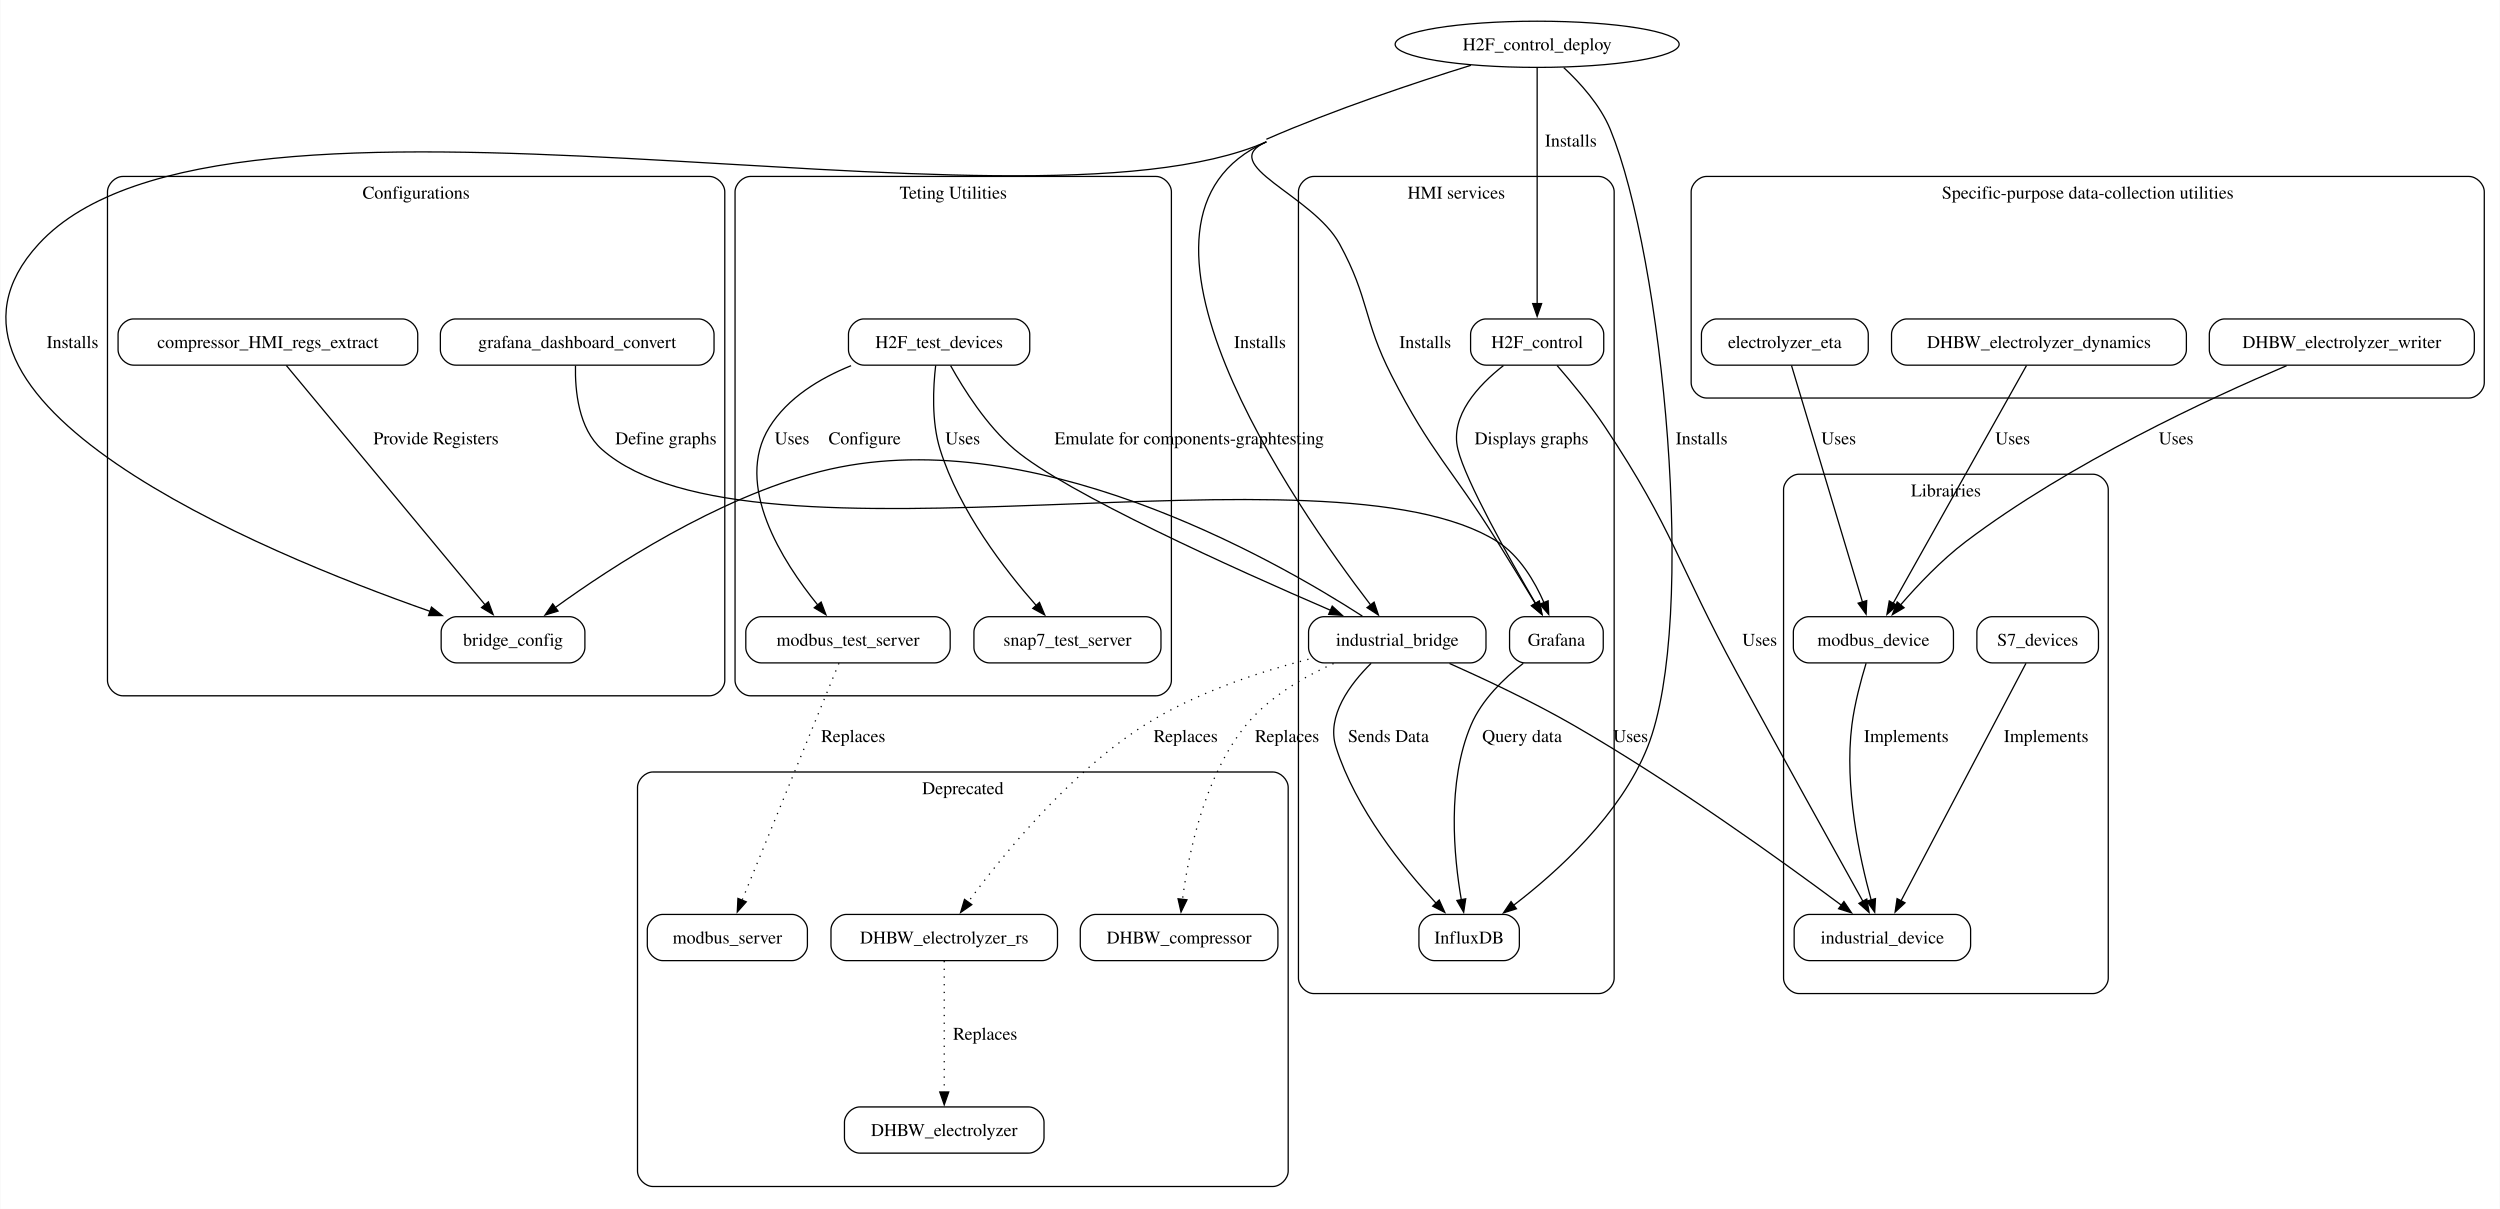
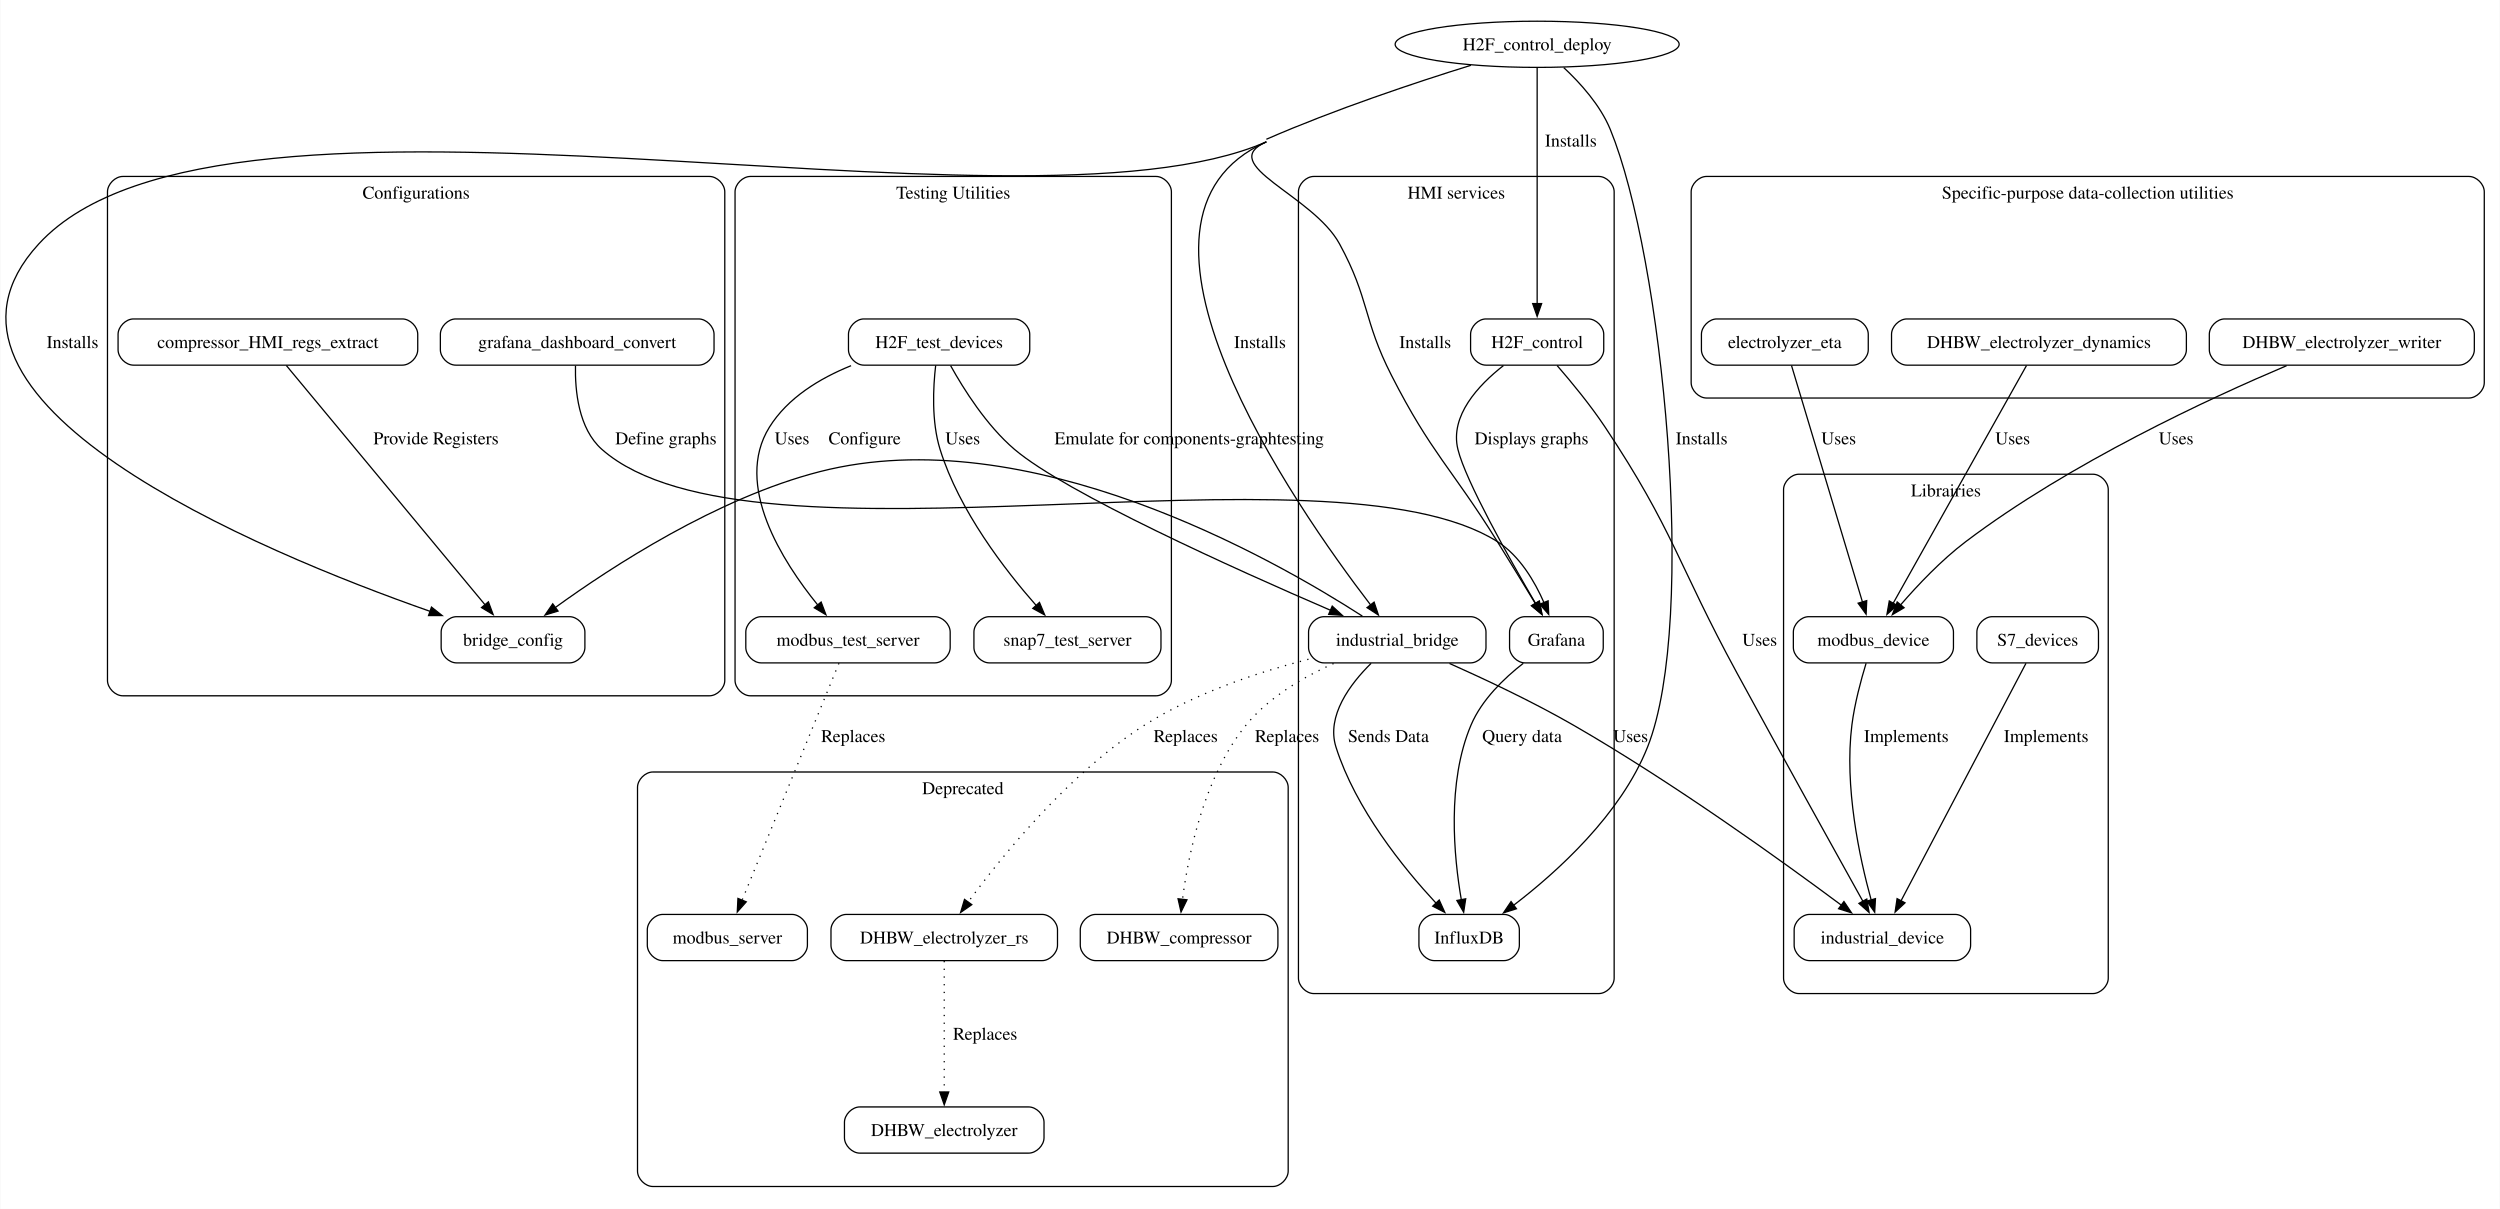
<svg xmlns="http://www.w3.org/2000/svg" xmlns:xlink="http://www.w3.org/1999/xlink" width="1948pt" height="942pt" viewBox="0.00 0.00 1947.50 942.00">
  <g id="graph0" class="graph" transform="scale(1 1) rotate(0) translate(4 938)">
    <polygon fill="white" stroke="none" points="-4,4 -4,-938 1943.5,-938 1943.5,4 -4,4" />
    <g id="clust1" class="cluster">
      <path fill="none" stroke="black" d="M580.5,-395.83C580.5,-395.83 896.5,-395.83 896.5,-395.83 902.5,-395.83 908.5,-401.83 908.5,-407.83 908.5,-407.83 908.5,-788.51 908.5,-788.51 908.5,-794.51 902.5,-800.51 896.5,-800.51 896.5,-800.51 580.5,-800.51 580.5,-800.51 574.5,-800.51 568.5,-794.51 568.5,-788.51 568.5,-788.51 568.5,-407.83 568.5,-407.83 568.5,-401.83 574.5,-395.83 580.5,-395.83" />
-       <text text-anchor="middle" x="738.5" y="-783.21" font-family="Times,serif" font-size="14.00">Teting Utilities</text>
+       <text text-anchor="middle" x="738.5" y="-783.21" font-family="Times,serif" font-size="14.00">Testing Utilities</text>
    </g>
    <g id="clust2" class="cluster">
      <path fill="none" stroke="black" d="M91.5,-395.83C91.5,-395.83 548.5,-395.83 548.5,-395.83 554.5,-395.83 560.5,-401.83 560.5,-407.83 560.5,-407.83 560.5,-788.51 560.5,-788.51 560.5,-794.51 554.5,-800.51 548.5,-800.51 548.5,-800.51 91.5,-800.51 91.5,-800.51 85.5,-800.51 79.5,-794.51 79.5,-788.51 79.5,-788.51 79.5,-407.83 79.5,-407.83 79.5,-401.83 85.5,-395.83 91.5,-395.83" />
      <text text-anchor="middle" x="320" y="-783.21" font-family="Times,serif" font-size="14.00">Configurations</text>
    </g>
    <g id="clust3" class="cluster">
      <path fill="none" stroke="black" d="M1397.5,-163.81C1397.5,-163.81 1626.5,-163.81 1626.5,-163.81 1632.5,-163.81 1638.5,-169.81 1638.5,-175.81 1638.5,-175.81 1638.5,-556.49 1638.5,-556.49 1638.5,-562.49 1632.5,-568.49 1626.5,-568.49 1626.5,-568.49 1397.5,-568.49 1397.5,-568.49 1391.5,-568.49 1385.5,-562.49 1385.5,-556.49 1385.5,-556.49 1385.5,-175.81 1385.5,-175.81 1385.5,-169.81 1391.5,-163.81 1397.5,-163.81" />
      <text text-anchor="middle" x="1512" y="-551.19" font-family="Times,serif" font-size="14.00">Librairies</text>
    </g>
    <g id="clust4" class="cluster">
      <path fill="none" stroke="black" d="M1019.5,-163.81C1019.5,-163.81 1241.5,-163.81 1241.5,-163.81 1247.5,-163.81 1253.5,-169.81 1253.5,-175.81 1253.5,-175.81 1253.5,-788.51 1253.5,-788.51 1253.5,-794.51 1247.5,-800.51 1241.5,-800.51 1241.5,-800.51 1019.5,-800.51 1019.5,-800.51 1013.5,-800.51 1007.5,-794.51 1007.5,-788.51 1007.5,-788.51 1007.5,-175.81 1007.5,-175.81 1007.5,-169.81 1013.5,-163.81 1019.5,-163.81" />
      <text text-anchor="middle" x="1130.5" y="-783.21" font-family="Times,serif" font-size="14.00">HMI services</text>
    </g>
    <g id="clust5" class="cluster">
      <path fill="none" stroke="black" d="M504.5,-13.48C504.5,-13.48 987.5,-13.48 987.5,-13.48 993.5,-13.48 999.5,-19.48 999.5,-25.48 999.5,-25.48 999.5,-324.46 999.5,-324.46 999.5,-330.46 993.5,-336.46 987.5,-336.46 987.5,-336.46 504.5,-336.46 504.5,-336.46 498.5,-336.46 492.5,-330.46 492.5,-324.46 492.5,-324.46 492.5,-25.48 492.5,-25.48 492.5,-19.48 498.5,-13.48 504.5,-13.48" />
      <text text-anchor="middle" x="746" y="-319.16" font-family="Times,serif" font-size="14.00">Deprecated</text>
    </g>
    <g id="clust6" class="cluster">
      <path fill="none" stroke="black" d="M1325.5,-627.86C1325.5,-627.86 1919.5,-627.86 1919.5,-627.86 1925.5,-627.86 1931.5,-633.86 1931.5,-639.86 1931.5,-639.86 1931.5,-788.51 1931.5,-788.51 1931.5,-794.51 1925.5,-800.51 1919.5,-800.51 1919.5,-800.51 1325.5,-800.51 1325.5,-800.51 1319.5,-800.51 1313.5,-794.51 1313.5,-788.51 1313.5,-788.51 1313.5,-639.86 1313.5,-639.86 1313.5,-633.86 1319.5,-627.86 1325.5,-627.86" />
      <text text-anchor="middle" x="1622.5" y="-783.21" font-family="Times,serif" font-size="14.00">Specific-purpose data-collection utilities</text>
    </g>
    <g id="node1" class="node">
      <g id="a_node1">
        <a xlink:href="https://github.com/lkzjdnb/H2F_control_deploy" xlink:title="H2F_control_deploy">
          <ellipse fill="none" stroke="black" cx="1193.5" cy="-903.48" rx="110.66" ry="18" />
          <text text-anchor="middle" x="1193.5" y="-898.8" font-family="Times,serif" font-size="14.00">H2F_control_deploy</text>
        </a>
      </g>
    </g>
    <g id="node6" class="node">
      <path fill="none" stroke="black" d="M439.5,-457.48C439.5,-457.48 351.5,-457.48 351.5,-457.48 345.5,-457.48 339.5,-451.48 339.5,-445.48 339.5,-445.48 339.5,-433.48 339.5,-433.48 339.5,-427.48 345.5,-421.48 351.5,-421.48 351.5,-421.48 439.5,-421.48 439.5,-421.48 445.5,-421.48 451.5,-427.48 451.5,-433.48 451.5,-433.48 451.5,-445.48 451.5,-445.48 451.5,-451.48 445.5,-457.48 439.5,-457.48" />
      <text text-anchor="middle" x="395.5" y="-434.8" font-family="Times,serif" font-size="14.00">bridge_config</text>
    </g>
    <g id="edge5" class="edge">
      <path fill="none" stroke="black" d="M1141.9,-887.14C1098.64,-873.68 1035.6,-852.69 982.5,-829.48" />
      <path fill="none" stroke="black" d="M982.5,-827.48C787.07,-742.04 170.44,-904.91 26,-747.98 -86.14,-626.13 197.54,-508.43 330.82,-461.65" />
      <polygon fill="black" stroke="black" points="331.96,-464.96 340.26,-458.37 329.66,-458.35 331.96,-464.96" />
      <text text-anchor="middle" x="52.25" y="-666.8" font-family="Times,serif" font-size="14.00">Installs</text>
    </g>
    <g id="node11" class="node">
      <g id="a_node11">
        <a xlink:href="https://github.com/lkzjdnb/industrial_bridge" xlink:title="industrial_bridge">
          <path fill="none" stroke="black" d="M1141.63,-457.48C1141.63,-457.48 1027.38,-457.48 1027.38,-457.48 1021.38,-457.48 1015.38,-451.48 1015.38,-445.48 1015.38,-445.48 1015.38,-433.48 1015.38,-433.48 1015.38,-427.48 1021.38,-421.48 1027.38,-421.48 1027.38,-421.48 1141.63,-421.48 1141.63,-421.48 1147.63,-421.48 1153.63,-427.48 1153.63,-433.48 1153.63,-433.48 1153.63,-445.48 1153.63,-445.48 1153.63,-451.48 1147.63,-457.48 1141.63,-457.48" />
          <text text-anchor="middle" x="1084.5" y="-434.8" font-family="Times,serif" font-size="14.00">industrial_bridge</text>
        </a>
      </g>
    </g>
    <g id="edge6" class="edge">
      <path fill="none" stroke="black" d="M982.5,-827.48C848.62,-767.77 1004.69,-543.63 1063.72,-466.64" />
      <polygon fill="black" stroke="black" points="1066.45,-468.83 1069.81,-458.78 1060.92,-464.54 1066.45,-468.83" />
      <text text-anchor="middle" x="977.5" y="-666.8" font-family="Times,serif" font-size="14.00">Installs</text>
    </g>
    <g id="node12" class="node">
      <path fill="none" stroke="black" d="M1233.38,-689.48C1233.38,-689.48 1153.63,-689.48 1153.63,-689.48 1147.63,-689.48 1141.63,-683.48 1141.63,-677.48 1141.63,-677.48 1141.63,-665.48 1141.63,-665.48 1141.63,-659.48 1147.63,-653.48 1153.63,-653.48 1153.63,-653.48 1233.38,-653.48 1233.38,-653.48 1239.38,-653.48 1245.38,-659.48 1245.38,-665.48 1245.38,-665.48 1245.38,-677.48 1245.38,-677.48 1245.38,-683.48 1239.38,-689.48 1233.38,-689.48" />
      <text text-anchor="middle" x="1193.5" y="-666.8" font-family="Times,serif" font-size="14.00">H2F_control</text>
    </g>
    <g id="edge7" class="edge">
      <path fill="none" stroke="black" d="M1193.5,-885.19C1193.5,-845.98 1193.5,-749.95 1193.5,-701.47" />
      <polygon fill="black" stroke="black" points="1197,-701.48 1193.5,-691.48 1190,-701.48 1197,-701.48" />
      <text text-anchor="middle" x="1219.75" y="-823.8" font-family="Times,serif" font-size="14.00">Installs</text>
    </g>
    <g id="node13" class="node">
      <path fill="none" stroke="black" d="M1233,-457.48C1233,-457.48 1184,-457.48 1184,-457.48 1178,-457.48 1172,-451.48 1172,-445.48 1172,-445.48 1172,-433.48 1172,-433.48 1172,-427.48 1178,-421.48 1184,-421.48 1184,-421.48 1233,-421.48 1233,-421.48 1239,-421.48 1245,-427.48 1245,-433.48 1245,-433.48 1245,-445.48 1245,-445.48 1245,-451.48 1239,-457.48 1233,-457.48" />
      <text text-anchor="middle" x="1208.5" y="-434.8" font-family="Times,serif" font-size="14.00">Grafana</text>
    </g>
    <g id="edge8" class="edge">
      <path fill="none" stroke="black" d="M982.5,-827.48C942.76,-809.85 1018.69,-786.15 1039.5,-747.98 1062.95,-704.97 1057.74,-689.11 1080,-645.48 1111.01,-584.69 1126.41,-573.89 1162.5,-515.98 1172.43,-500.04 1183.37,-482.1 1192.09,-467.7" />
      <polygon fill="black" stroke="black" points="1195.04,-469.59 1197.22,-459.22 1189.05,-465.97 1195.04,-469.59" />
      <text text-anchor="middle" x="1106.25" y="-666.8" font-family="Times,serif" font-size="14.00">Installs</text>
    </g>
    <g id="node14" class="node">
      <path fill="none" stroke="black" d="M1167.63,-225.48C1167.63,-225.48 1113.38,-225.48 1113.38,-225.48 1107.38,-225.48 1101.38,-219.48 1101.38,-213.48 1101.38,-213.48 1101.38,-201.48 1101.38,-201.48 1101.38,-195.48 1107.38,-189.48 1113.38,-189.48 1113.38,-189.48 1167.63,-189.48 1167.63,-189.48 1173.63,-189.48 1179.63,-195.48 1179.63,-201.48 1179.63,-201.48 1179.63,-213.48 1179.63,-213.48 1179.63,-219.48 1173.63,-225.48 1167.63,-225.48" />
      <text text-anchor="middle" x="1140.5" y="-202.8" font-family="Times,serif" font-size="14.00">InfluxDB</text>
    </g>
    <g id="edge9" class="edge">
      <path fill="none" stroke="black" d="M1214.2,-885.34C1227.12,-873.31 1242.72,-856.04 1250.5,-837.1 1291.21,-738 1319.05,-455.42 1279.5,-355.85 1258.62,-303.27 1209.09,-258.57 1175.16,-232.62" />
      <polygon fill="black" stroke="black" points="1177.36,-229.89 1167.26,-226.71 1173.17,-235.5 1177.36,-229.89" />
      <text text-anchor="middle" x="1321.67" y="-591.8" font-family="Times,serif" font-size="14.00">Installs</text>
    </g>
    <g id="node2" class="node">
      <path fill="none" stroke="black" d="M786.13,-689.48C786.13,-689.48 668.88,-689.48 668.88,-689.48 662.88,-689.48 656.88,-683.48 656.88,-677.48 656.88,-677.48 656.88,-665.48 656.88,-665.48 656.88,-659.48 662.88,-653.48 668.88,-653.48 668.88,-653.48 786.13,-653.48 786.13,-653.48 792.13,-653.48 798.13,-659.48 798.13,-665.48 798.13,-665.48 798.13,-677.48 798.13,-677.48 798.13,-683.48 792.13,-689.48 786.13,-689.48" />
      <text text-anchor="middle" x="727.5" y="-666.8" font-family="Times,serif" font-size="14.00">H2F_test_devices</text>
    </g>
    <g id="node3" class="node">
      <path fill="none" stroke="black" d="M724.13,-457.48C724.13,-457.48 588.88,-457.48 588.88,-457.48 582.88,-457.48 576.88,-451.48 576.88,-445.48 576.88,-445.48 576.88,-433.48 576.88,-433.48 576.88,-427.48 582.88,-421.48 588.88,-421.48 588.88,-421.48 724.13,-421.48 724.13,-421.48 730.13,-421.48 736.13,-427.48 736.13,-433.48 736.13,-433.48 736.13,-445.48 736.13,-445.48 736.13,-451.48 730.13,-457.48 724.13,-457.48" />
      <text text-anchor="middle" x="656.5" y="-434.8" font-family="Times,serif" font-size="14.00">modbus_test_server</text>
    </g>
    <g id="edge17" class="edge">
      <path fill="none" stroke="black" d="M658.9,-653.06C634.48,-643.19 609.51,-628.05 595.25,-605.1 567.31,-560.11 605.47,-500.4 632.9,-466.64" />
      <polygon fill="black" stroke="black" points="635.57,-468.91 639.32,-459 630.21,-464.41 635.57,-468.91" />
      <text text-anchor="middle" x="612.88" y="-591.8" font-family="Times,serif" font-size="14.00">Uses</text>
    </g>
    <g id="node4" class="node">
      <path fill="none" stroke="black" d="M888.38,-457.48C888.38,-457.48 766.63,-457.48 766.63,-457.48 760.63,-457.48 754.63,-451.48 754.63,-445.48 754.63,-445.48 754.63,-433.48 754.63,-433.48 754.63,-427.48 760.63,-421.48 766.63,-421.48 766.63,-421.48 888.38,-421.48 888.38,-421.48 894.38,-421.48 900.38,-427.48 900.38,-433.48 900.38,-433.48 900.38,-445.48 900.38,-445.48 900.38,-451.48 894.38,-457.48 888.38,-457.48" />
      <text text-anchor="middle" x="827.5" y="-434.8" font-family="Times,serif" font-size="14.00">snap7_test_server</text>
    </g>
    <g id="edge18" class="edge">
      <path fill="none" stroke="black" d="M724.83,-653.26C722.84,-636.23 721.49,-609.63 728.25,-587.85 743.1,-540 779.06,-493.54 803.36,-465.97" />
      <polygon fill="black" stroke="black" points="805.7,-468.61 809.79,-458.83 800.5,-463.92 805.7,-468.61" />
      <text text-anchor="middle" x="745.88" y="-591.8" font-family="Times,serif" font-size="14.00">Uses</text>
    </g>
    <g id="edge16" class="edge">
      <path fill="none" stroke="black" d="M736.48,-653.05C746.57,-634.87 764.42,-606.46 786.25,-587.85 825.95,-554.02 958.09,-494.56 1032.47,-462.48" />
      <polygon fill="black" stroke="black" points="1033.82,-465.72 1041.62,-458.55 1031.05,-459.29 1033.82,-465.72" />
      <text text-anchor="middle" x="922.38" y="-591.8" font-family="Times,serif" font-size="14.00">Emulate for components-graphtesting</text>
    </g>
    <g id="node16" class="node">
      <path fill="none" stroke="black" d="M612.88,-225.48C612.88,-225.48 512.13,-225.48 512.13,-225.48 506.13,-225.48 500.13,-219.48 500.13,-213.48 500.13,-213.48 500.13,-201.48 500.13,-201.48 500.13,-195.48 506.13,-189.48 512.13,-189.48 512.13,-189.48 612.88,-189.48 612.88,-189.48 618.88,-189.48 624.88,-195.48 624.88,-201.48 624.88,-201.48 624.88,-213.48 624.88,-213.48 624.88,-219.48 618.88,-225.48 612.88,-225.48" />
      <text text-anchor="middle" x="562.5" y="-202.8" font-family="Times,serif" font-size="14.00">modbus_server</text>
    </g>
    <g id="edge21" class="edge">
      <path fill="none" stroke="black" stroke-dasharray="1,5" d="M649.44,-421.19C633.31,-381.73 593.66,-284.72 573.98,-236.55" />
      <polygon fill="black" stroke="black" points="577.24,-235.3 570.22,-227.36 570.76,-237.95 577.24,-235.3" />
      <text text-anchor="middle" x="660.6" y="-359.8" font-family="Times,serif" font-size="14.00">Replaces</text>
    </g>
    <g id="node5" class="node">
      <path fill="none" stroke="black" d="M540.13,-689.48C540.13,-689.48 350.88,-689.48 350.88,-689.48 344.88,-689.48 338.88,-683.48 338.88,-677.48 338.88,-677.48 338.88,-665.48 338.88,-665.48 338.88,-659.48 344.88,-653.48 350.88,-653.48 350.88,-653.48 540.13,-653.48 540.13,-653.48 546.13,-653.48 552.13,-659.48 552.13,-665.48 552.13,-665.48 552.13,-677.48 552.13,-677.48 552.13,-683.48 546.13,-689.48 540.13,-689.48" />
      <text text-anchor="middle" x="445.5" y="-666.8" font-family="Times,serif" font-size="14.00">grafana_dashboard_convert</text>
    </g>
    <g id="edge14" class="edge">
      <path fill="none" stroke="black" d="M444.16,-653.01C443.76,-633.96 446.41,-604.01 464.75,-587.85 581.71,-484.8 1030.69,-599.19 1162.5,-515.98 1179.86,-505.02 1191.63,-484.91 1198.92,-468.2" />
      <polygon fill="black" stroke="black" points="1202.04,-469.83 1202.51,-459.24 1195.54,-467.22 1202.04,-469.83" />
      <text text-anchor="middle" x="514.63" y="-591.8" font-family="Times,serif" font-size="14.00">Define graphs</text>
    </g>
    <g id="node7" class="node">
      <path fill="none" stroke="black" d="M309.25,-689.48C309.25,-689.48 99.75,-689.48 99.75,-689.48 93.75,-689.48 87.75,-683.48 87.75,-677.48 87.75,-677.48 87.75,-665.48 87.75,-665.48 87.75,-659.48 93.75,-653.48 99.75,-653.48 99.75,-653.48 309.25,-653.48 309.25,-653.48 315.25,-653.48 321.25,-659.48 321.25,-665.48 321.25,-665.48 321.25,-677.48 321.25,-677.48 321.25,-683.48 315.25,-689.48 309.25,-689.48" />
      <text text-anchor="middle" x="204.5" y="-666.8" font-family="Times,serif" font-size="14.00">compressor_HMI_regs_extract</text>
    </g>
    <g id="edge15" class="edge">
      <path fill="none" stroke="black" d="M218.86,-653.19C252.04,-613.23 334.23,-514.26 373.69,-466.75" />
      <polygon fill="black" stroke="black" points="376.32,-469.06 380.01,-459.13 370.93,-464.58 376.32,-469.06" />
      <text text-anchor="middle" x="335.48" y="-591.8" font-family="Times,serif" font-size="14.00">Provide Registers</text>
    </g>
    <g id="node8" class="node">
      <path fill="none" stroke="black" d="M1519.25,-225.48C1519.25,-225.48 1405.75,-225.48 1405.75,-225.48 1399.75,-225.48 1393.75,-219.48 1393.75,-213.48 1393.75,-213.48 1393.75,-201.48 1393.75,-201.48 1393.75,-195.48 1399.75,-189.48 1405.75,-189.48 1405.75,-189.48 1519.25,-189.48 1519.25,-189.48 1525.25,-189.48 1531.25,-195.48 1531.25,-201.48 1531.25,-201.48 1531.25,-213.48 1531.25,-213.48 1531.25,-219.48 1525.25,-225.48 1519.25,-225.48" />
      <text text-anchor="middle" x="1462.5" y="-202.8" font-family="Times,serif" font-size="14.00">industrial_device</text>
    </g>
    <g id="node9" class="node">
      <path fill="none" stroke="black" d="M1505.88,-457.48C1505.88,-457.48 1405.13,-457.48 1405.13,-457.48 1399.13,-457.48 1393.13,-451.48 1393.13,-445.48 1393.13,-445.48 1393.13,-433.48 1393.13,-433.48 1393.13,-427.48 1399.13,-421.48 1405.13,-421.48 1405.13,-421.48 1505.88,-421.48 1505.88,-421.48 1511.88,-421.48 1517.88,-427.48 1517.88,-433.48 1517.88,-433.48 1517.88,-445.48 1517.88,-445.48 1517.88,-451.48 1511.88,-457.48 1505.88,-457.48" />
      <text text-anchor="middle" x="1455.5" y="-434.8" font-family="Times,serif" font-size="14.00">modbus_device</text>
    </g>
    <g id="edge1" class="edge">
      <path fill="none" stroke="black" d="M1449.82,-421.22C1445.83,-408.17 1440.85,-389.72 1438.75,-373.1 1432.7,-325.13 1444.73,-269.49 1453.77,-236.73" />
      <polygon fill="black" stroke="black" points="1457.11,-237.78 1456.51,-227.2 1450.38,-235.85 1457.11,-237.78" />
      <text text-anchor="middle" x="1481.13" y="-359.8" font-family="Times,serif" font-size="14.00">Implements</text>
    </g>
    <g id="node10" class="node">
      <path fill="none" stroke="black" d="M1618.88,-457.48C1618.88,-457.48 1548.13,-457.48 1548.13,-457.48 1542.13,-457.48 1536.13,-451.48 1536.13,-445.48 1536.13,-445.48 1536.13,-433.48 1536.13,-433.48 1536.13,-427.48 1542.13,-421.48 1548.13,-421.48 1548.13,-421.48 1618.88,-421.48 1618.88,-421.48 1624.88,-421.48 1630.88,-427.48 1630.88,-433.48 1630.88,-433.48 1630.88,-445.48 1630.88,-445.48 1630.88,-451.48 1624.88,-457.48 1618.88,-457.48" />
      <text text-anchor="middle" x="1583.5" y="-434.8" font-family="Times,serif" font-size="14.00">S7_devices</text>
    </g>
    <g id="edge2" class="edge">
      <path fill="none" stroke="black" d="M1574.41,-421.19C1553.56,-381.56 1502.18,-283.9 1476.95,-235.94" />
      <polygon fill="black" stroke="black" points="1480.16,-234.52 1472.41,-227.3 1473.96,-237.78 1480.16,-234.52" />
      <text text-anchor="middle" x="1590.12" y="-359.8" font-family="Times,serif" font-size="14.00">Implements</text>
    </g>
    <g id="edge13" class="edge">
      <path fill="none" stroke="black" d="M1057.29,-457.93C987.48,-502.97 796.18,-611.88 634.63,-570.52 554.52,-550.01 472.39,-496.47 428.31,-464.53" />
      <polygon fill="black" stroke="black" points="430.58,-461.86 420.45,-458.77 426.44,-467.51 430.58,-461.86" />
      <text text-anchor="middle" x="669.5" y="-591.8" font-family="Times,serif" font-size="14.00">Configure</text>
    </g>
    <g id="edge3" class="edge">
      <path fill="none" stroke="black" d="M1125.2,-421.04C1152.9,-408.69 1190.1,-391.18 1221.5,-373.1 1299.61,-328.15 1385.5,-266.2 1430.67,-232.57" />
      <polygon fill="black" stroke="black" points="1432.55,-235.53 1438.46,-226.74 1428.36,-229.93 1432.55,-235.53" />
      <text text-anchor="middle" x="1266.34" y="-359.8" font-family="Times,serif" font-size="14.00">Uses</text>
    </g>
    <g id="edge10" class="edge">
      <path fill="none" stroke="black" d="M1064.13,-421.16C1047.89,-405.13 1029.05,-380.17 1036.75,-355.85 1052.01,-307.67 1089.32,-261.62 1114.77,-234.19" />
      <polygon fill="black" stroke="black" points="1117.19,-236.72 1121.54,-227.06 1112.12,-231.91 1117.19,-236.72" />
      <text text-anchor="middle" x="1077.63" y="-359.8" font-family="Times,serif" font-size="14.00">Sends Data</text>
    </g>
    <g id="node15" class="node">
      <path fill="none" stroke="black" d="M807.75,-225.48C807.75,-225.48 655.25,-225.48 655.25,-225.48 649.25,-225.48 643.25,-219.48 643.25,-213.48 643.25,-213.48 643.25,-201.48 643.25,-201.48 643.25,-195.48 649.25,-189.48 655.25,-189.48 655.25,-189.48 807.75,-189.48 807.75,-189.48 813.75,-189.48 819.75,-195.48 819.75,-201.48 819.75,-201.48 819.75,-213.48 819.75,-213.48 819.75,-219.48 813.75,-225.48 807.75,-225.48" />
      <text text-anchor="middle" x="731.5" y="-202.8" font-family="Times,serif" font-size="14.00">DHBW_electrolyzer_rs</text>
    </g>
    <g id="edge19" class="edge">
      <path fill="none" stroke="black" stroke-dasharray="1,5" d="M1015.29,-424.32C975.82,-414.16 926.64,-397.81 887.75,-373.1 828.68,-335.56 776.36,-270.86 749.86,-234.76" />
      <polygon fill="black" stroke="black" points="752.97,-233.09 744.27,-227.03 747.3,-237.19 752.97,-233.09" />
      <text text-anchor="middle" x="919.63" y="-359.8" font-family="Times,serif" font-size="14.00">Replaces</text>
    </g>
    <g id="node18" class="node">
      <path fill="none" stroke="black" d="M979.5,-225.48C979.5,-225.48 849.5,-225.48 849.5,-225.48 843.5,-225.48 837.5,-219.48 837.5,-213.48 837.5,-213.48 837.5,-201.48 837.5,-201.48 837.5,-195.48 843.5,-189.48 849.5,-189.48 849.5,-189.48 979.5,-189.48 979.5,-189.48 985.5,-189.48 991.5,-195.48 991.5,-201.48 991.5,-201.48 991.5,-213.48 991.5,-213.48 991.5,-219.48 985.5,-225.48 979.5,-225.48" />
      <text text-anchor="middle" x="914.5" y="-202.8" font-family="Times,serif" font-size="14.00">DHBW_compressor</text>
    </g>
    <g id="edge20" class="edge">
      <path fill="none" stroke="black" stroke-dasharray="1,5" d="M1034.86,-420.98C1011.28,-410.41 984.44,-394.73 966.75,-373.1 934.14,-333.24 921.77,-272.76 917.16,-237.28" />
      <polygon fill="black" stroke="black" points="920.64,-236.88 916.01,-227.35 913.68,-237.68 920.64,-236.88" />
      <text text-anchor="middle" x="998.63" y="-359.8" font-family="Times,serif" font-size="14.00">Replaces</text>
    </g>
    <g id="edge4" class="edge">
      <path fill="none" stroke="black" d="M1209.07,-653.14C1220.18,-640.35 1235.1,-622.26 1246.5,-605.1 1300,-524.62 1303.05,-498.35 1349.25,-413.48 1384.06,-349.52 1425.59,-274.73 1447.4,-235.55" />
      <polygon fill="black" stroke="black" points="1450.34,-237.48 1452.15,-227.04 1444.22,-234.07 1450.34,-237.48" />
      <text text-anchor="middle" x="1366.88" y="-434.8" font-family="Times,serif" font-size="14.00">Uses</text>
    </g>
    <g id="edge12" class="edge">
      <path fill="none" stroke="black" d="M1167.22,-653.13C1147.66,-637.82 1125.36,-613.94 1131.75,-587.85 1137.78,-563.24 1171.67,-503.01 1192.35,-467.64" />
      <polygon fill="black" stroke="black" points="1195.23,-469.64 1197.28,-459.25 1189.19,-466.1 1195.23,-469.64" />
      <text text-anchor="middle" x="1189.13" y="-591.8" font-family="Times,serif" font-size="14.00">Displays graphs</text>
    </g>
    <g id="edge11" class="edge">
      <path fill="none" stroke="black" d="M1182.69,-421.16C1167.77,-409.54 1150.35,-392.77 1142,-373.1 1123.02,-328.39 1128.58,-270.48 1134.46,-236.61" />
      <polygon fill="black" stroke="black" points="1137.83,-237.65 1136.24,-227.18 1130.95,-236.36 1137.83,-237.65" />
      <text text-anchor="middle" x="1181.75" y="-359.8" font-family="Times,serif" font-size="14.00">Query data</text>
    </g>
    <g id="node17" class="node">
      <path fill="none" stroke="black" d="M797.25,-75.48C797.25,-75.48 665.75,-75.48 665.75,-75.48 659.75,-75.48 653.75,-69.48 653.75,-63.48 653.75,-63.48 653.75,-51.48 653.75,-51.48 653.75,-45.48 659.75,-39.48 665.75,-39.48 665.75,-39.48 797.25,-39.48 797.25,-39.48 803.25,-39.48 809.25,-45.48 809.25,-51.48 809.25,-51.48 809.25,-63.48 809.25,-63.48 809.25,-69.48 803.25,-75.48 797.25,-75.48" />
      <text text-anchor="middle" x="731.5" y="-52.8" font-family="Times,serif" font-size="14.00">DHBW_electrolyzer</text>
    </g>
    <g id="edge25" class="edge">
      <path fill="none" stroke="black" stroke-dasharray="1,5" d="M731.5,-189.21C731.5,-164.14 731.5,-117.38 731.5,-87.11" />
      <polygon fill="black" stroke="black" points="735,-87.15 731.5,-77.15 728,-87.15 735,-87.15" />
      <text text-anchor="middle" x="763.38" y="-127.8" font-family="Times,serif" font-size="14.00">Replaces</text>
    </g>
    <g id="node19" class="node">
      <path fill="none" stroke="black" d="M1439.5,-689.48C1439.5,-689.48 1333.5,-689.48 1333.5,-689.48 1327.5,-689.48 1321.5,-683.48 1321.5,-677.48 1321.5,-677.48 1321.5,-665.48 1321.5,-665.48 1321.5,-659.48 1327.5,-653.48 1333.5,-653.48 1333.5,-653.48 1439.5,-653.48 1439.5,-653.48 1445.5,-653.48 1451.5,-659.48 1451.5,-665.48 1451.5,-665.48 1451.5,-677.48 1451.5,-677.48 1451.5,-683.48 1445.5,-689.48 1439.5,-689.48" />
      <text text-anchor="middle" x="1386.5" y="-666.8" font-family="Times,serif" font-size="14.00">electrolyzer_eta</text>
    </g>
    <g id="edge22" class="edge">
      <path fill="none" stroke="black" d="M1391.69,-653.19C1403.5,-613.81 1432.51,-517.13 1446.99,-468.86" />
      <polygon fill="black" stroke="black" points="1450.3,-470 1449.82,-459.41 1443.59,-467.99 1450.3,-470" />
      <text text-anchor="middle" x="1428.41" y="-591.8" font-family="Times,serif" font-size="14.00">Uses</text>
    </g>
    <g id="node20" class="node">
      <path fill="none" stroke="black" d="M1687.38,-689.48C1687.38,-689.48 1481.63,-689.48 1481.63,-689.48 1475.63,-689.48 1469.63,-683.48 1469.63,-677.48 1469.63,-677.48 1469.63,-665.48 1469.63,-665.48 1469.63,-659.48 1475.63,-653.48 1481.63,-653.48 1481.63,-653.48 1687.38,-653.48 1687.38,-653.48 1693.38,-653.48 1699.38,-659.48 1699.38,-665.48 1699.38,-665.48 1699.38,-677.48 1699.38,-677.48 1699.38,-683.48 1693.38,-689.48 1687.38,-689.48" />
      <text text-anchor="middle" x="1584.5" y="-666.8" font-family="Times,serif" font-size="14.00">DHBW_electrolyzer_dynamics</text>
    </g>
    <g id="edge23" class="edge">
      <path fill="none" stroke="black" d="M1574.81,-653.19C1552.58,-613.56 1497.81,-515.9 1470.91,-467.94" />
      <polygon fill="black" stroke="black" points="1473.99,-466.29 1466.05,-459.28 1467.89,-469.72 1473.99,-466.29" />
      <text text-anchor="middle" x="1564.01" y="-591.8" font-family="Times,serif" font-size="14.00">Uses</text>
    </g>
    <g id="node21" class="node">
      <path fill="none" stroke="black" d="M1911.75,-689.48C1911.75,-689.48 1729.25,-689.48 1729.25,-689.48 1723.25,-689.48 1717.25,-683.48 1717.25,-677.48 1717.25,-677.48 1717.25,-665.48 1717.25,-665.48 1717.25,-659.48 1723.25,-653.48 1729.25,-653.48 1729.25,-653.48 1911.75,-653.48 1911.75,-653.48 1917.75,-653.48 1923.75,-659.48 1923.75,-665.48 1923.75,-665.48 1923.75,-677.48 1923.75,-677.48 1923.75,-683.48 1917.75,-689.48 1911.75,-689.48" />
      <text text-anchor="middle" x="1820.5" y="-666.8" font-family="Times,serif" font-size="14.00">DHBW_electrolyzer_writer</text>
    </g>
    <g id="edge24" class="edge">
      <path fill="none" stroke="black" d="M1777.47,-653.06C1717.99,-627.85 1608.82,-577.43 1527.5,-515.98 1508.54,-501.64 1490.09,-482.16 1476.62,-466.58" />
      <polygon fill="black" stroke="black" points="1479.41,-464.45 1470.28,-459.08 1474.06,-468.97 1479.41,-464.45" />
      <text text-anchor="middle" x="1691.37" y="-591.8" font-family="Times,serif" font-size="14.00">Uses</text>
    </g>
  </g>
</svg>
